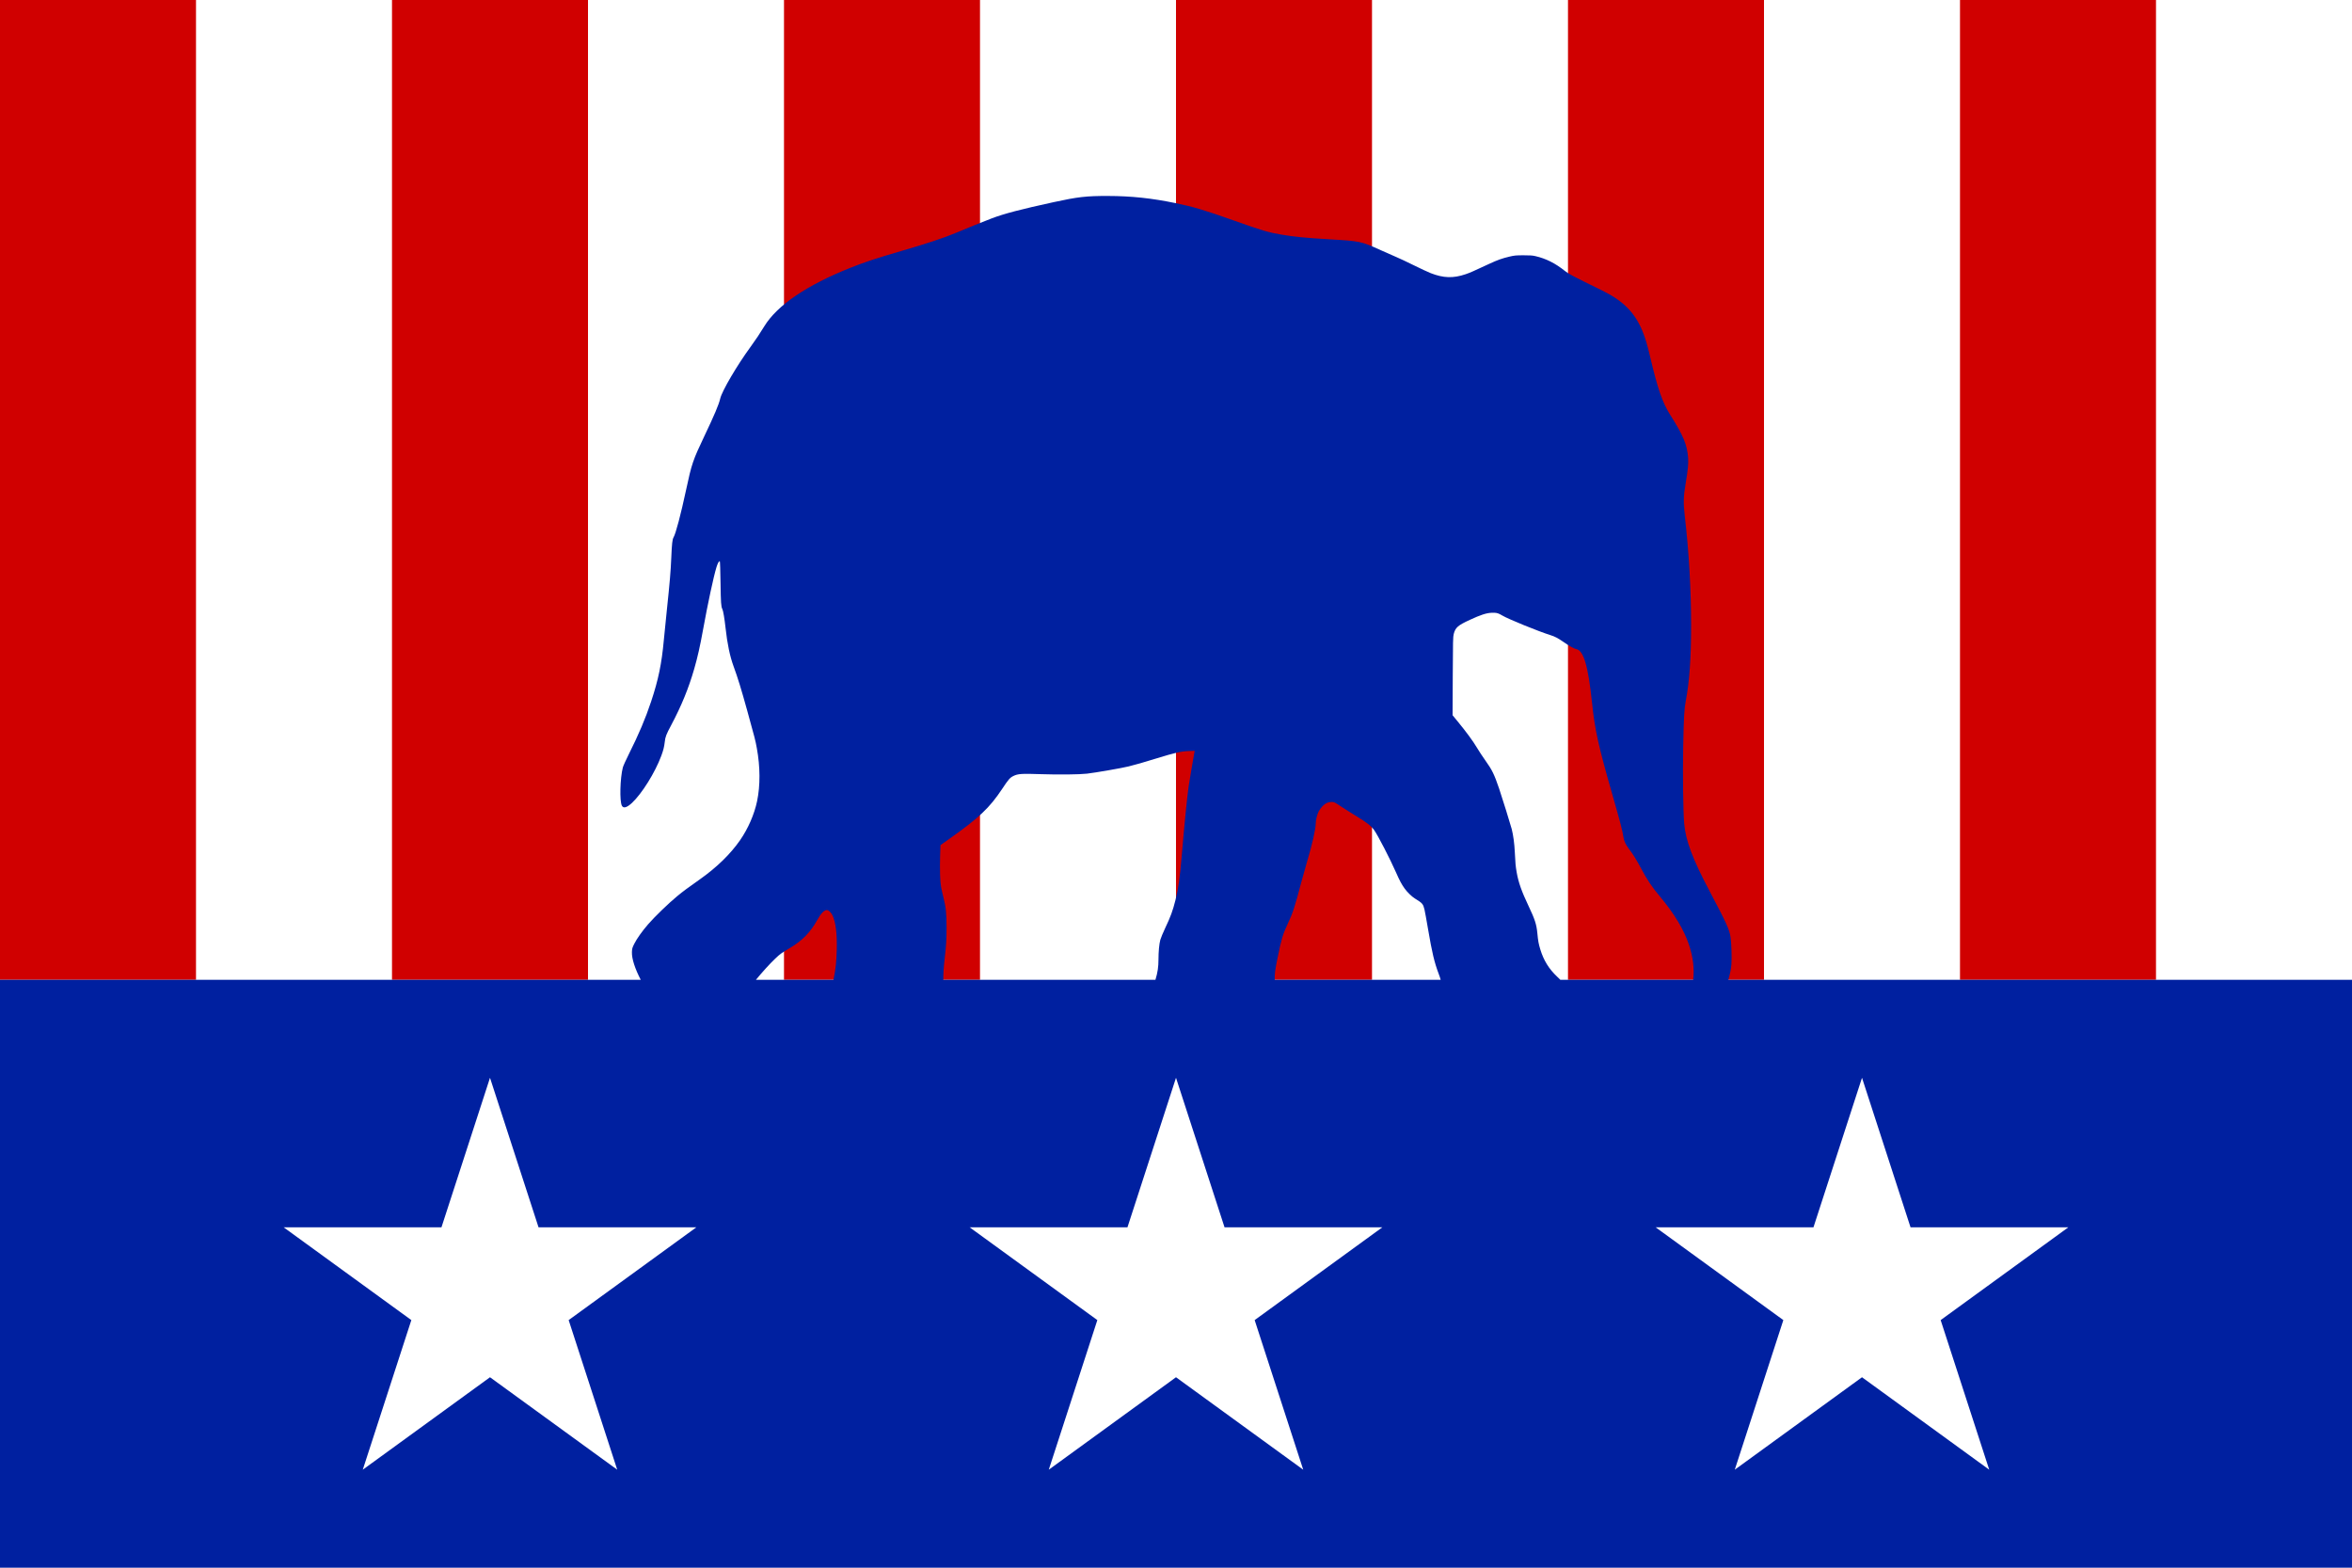
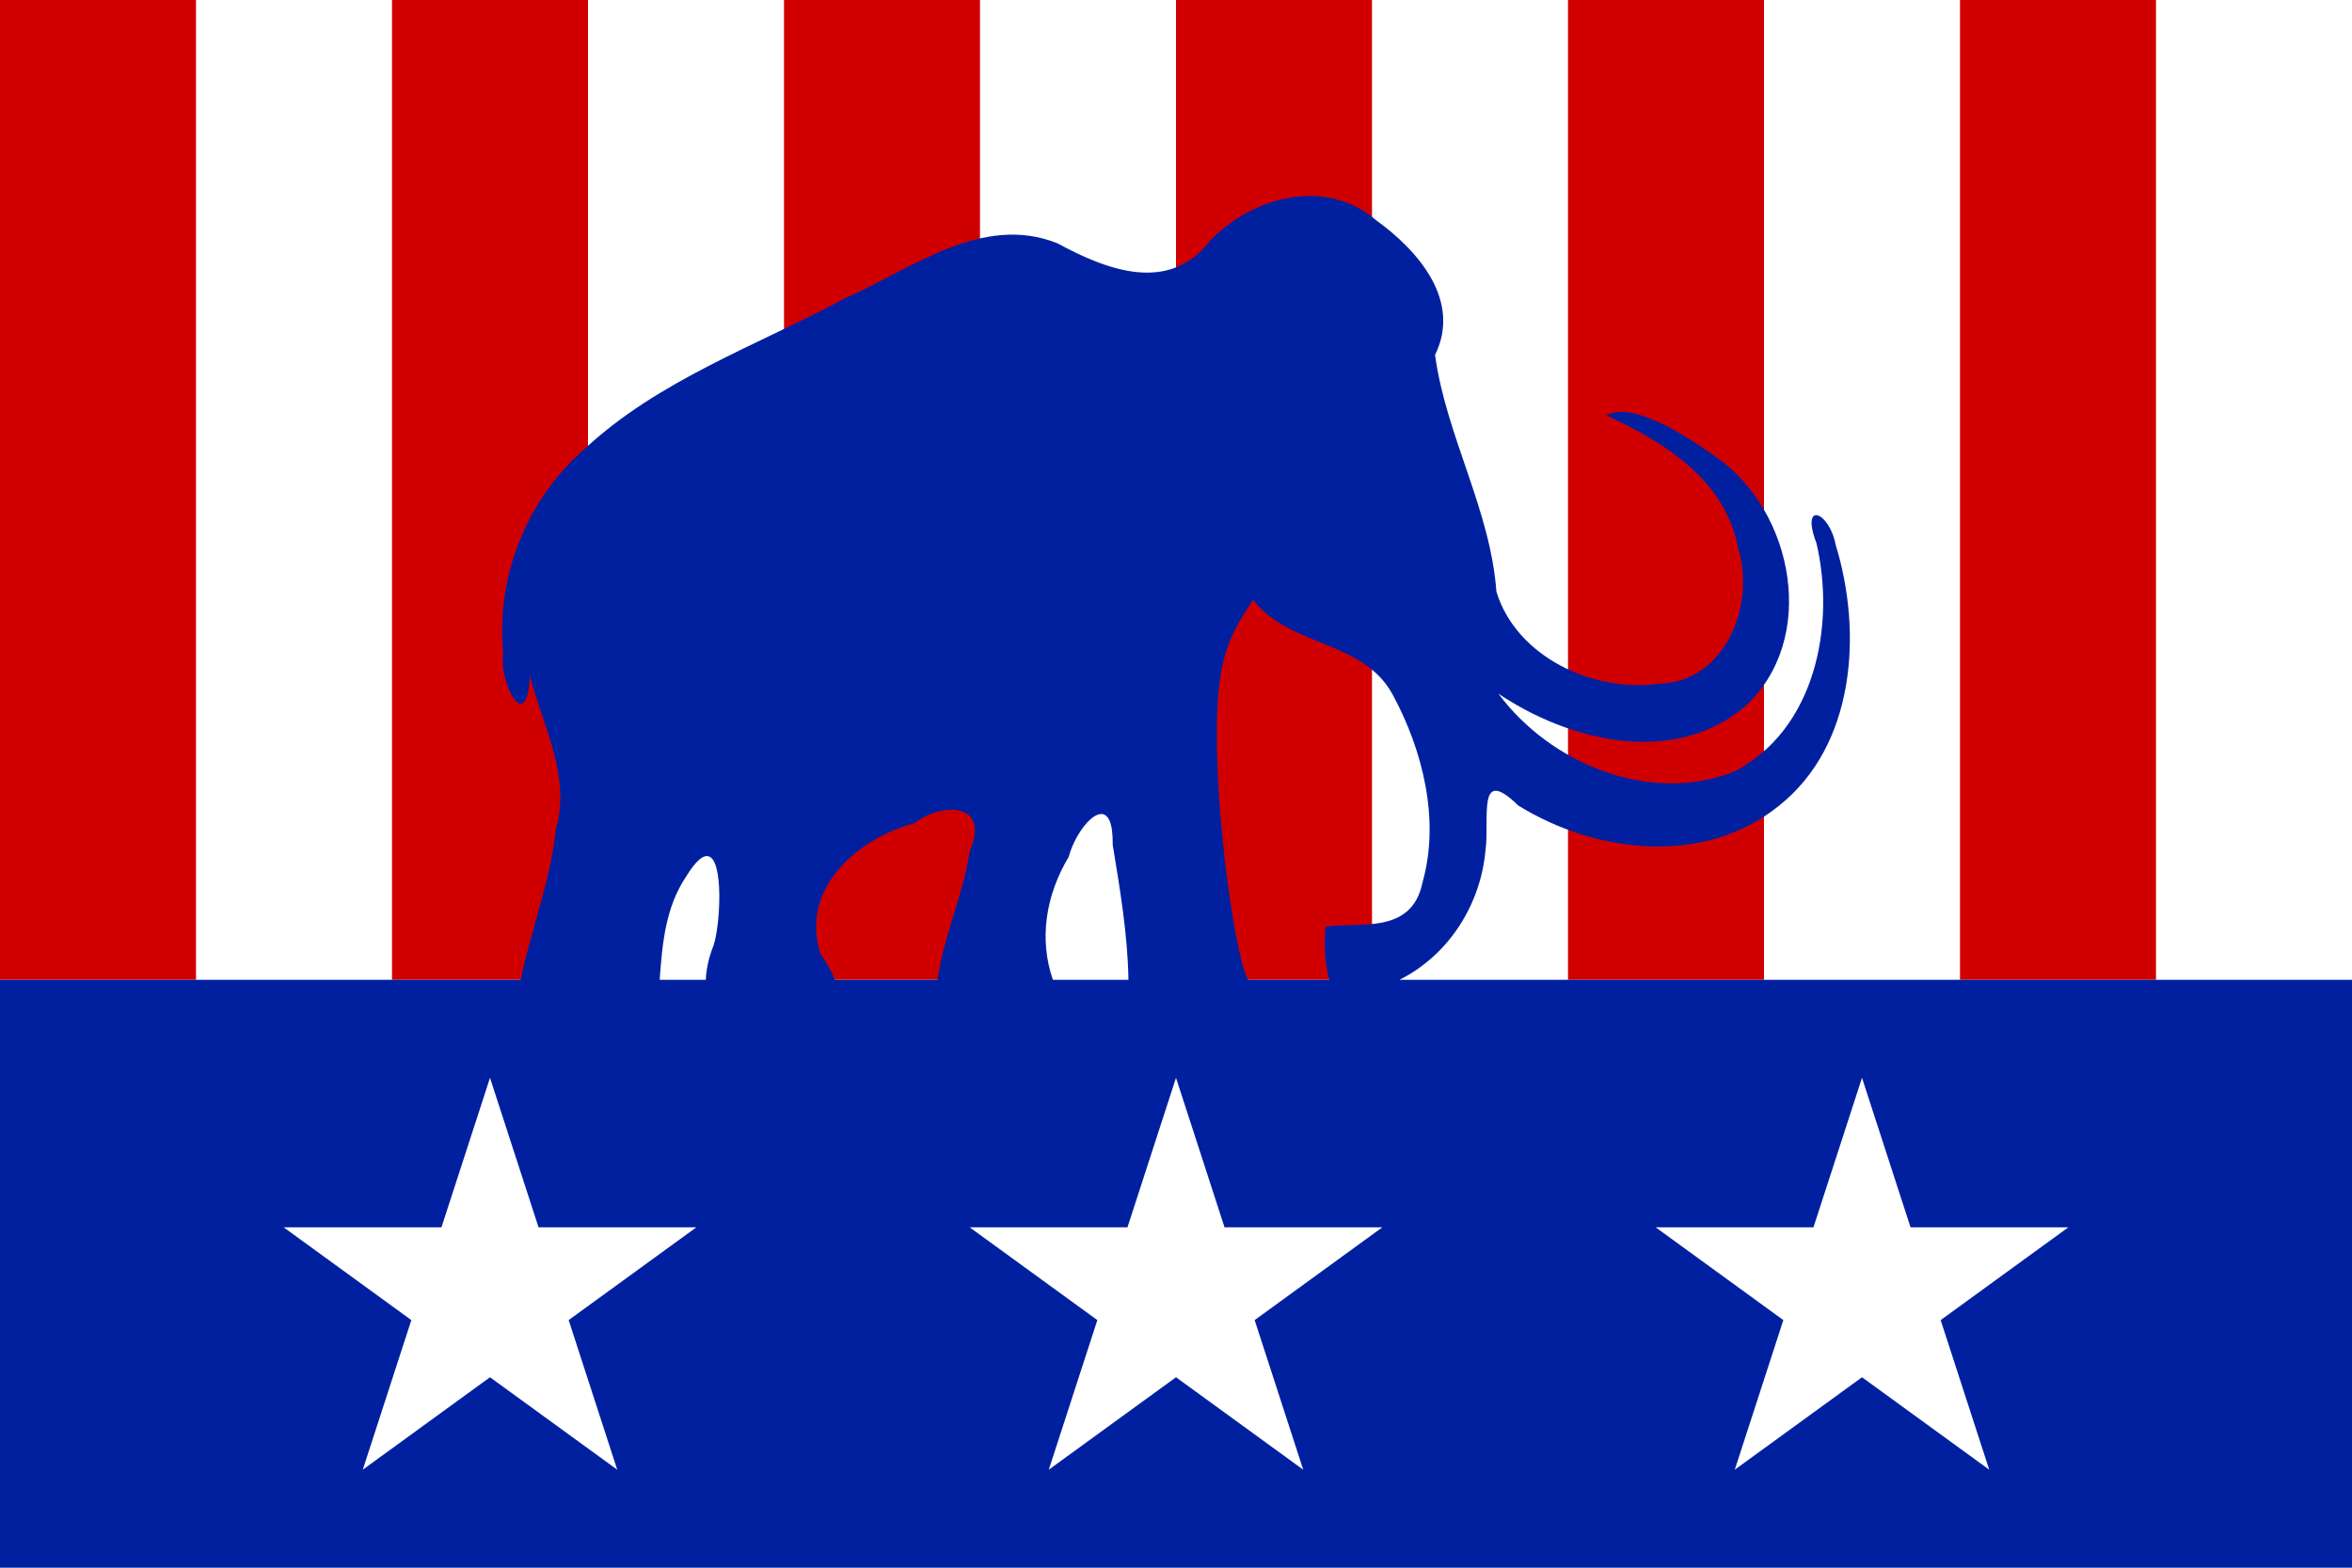
<svg xmlns="http://www.w3.org/2000/svg" xml:space="preserve" id="svg1" width="4608" height="3072" version="1.1" viewBox="0 0 1219.2 812.8">
  <defs id="defs1">
    <style id="style1">.cls-1{fill:#0283c0}.cls-2{fill:#fff}.cls-3{fill:#ef483f}</style>
  </defs>
  <path id="rect1" d="M 0,0 V 812.8 H 1219.2 V 0 Z" style="display:inline;fill:#fff;fill-opacity:1;fill-rule:evenodd;stroke:none;stroke-width:8.467;stroke-linecap:round;stroke-linejoin:round" />
  <path id="path2" fill="#e00000" d="M 3.6576e-4,-6.15985e-6 0,508 H 101.599 L 101.6,-6.15985e-6 Z m 203.2,0 L 203.2,508 H 304.8 L 304.8,-6.15985e-6 Z m 203.199,0 L 406.399,508 H 508 L 508.001,-6.15985e-6 Z m 203.2,0 L 609.6,508 H 711.199 L 711.199,-6.15985e-6 Z m 203.2,0 L 812.8,508 H 914.399 L 914.4,-6.15985e-6 Z m 203.199,0 -4e-4,508 h 101.601 l 4e-4,-508 z" paint-order="stroke fill markers" style="display:inline;stroke-width:1;fill:#d00000;fill-opacity:1" />
-   <path id="path3" d="M 382.861 67.734 C 375.408 67.717 372.481 68.051 364.101 69.876 C 352.811 72.334 346.986 73.859 342.775 75.46 C 339.848 76.573 333.87 78.992 330.028 80.618 C 326.372 82.165 319.799 84.338 311.348 86.791 C 302.988 89.217 298.896 90.57 293.87 92.567 C 278.846 98.54 268.555 105.533 264.127 112.78 C 262.677 115.164 261.128 117.486 259.482 119.74 C 254.69 126.292 249.504 135.124 248.888 137.782 C 248.406 139.859 246.938 143.328 243.361 150.847 C 239.459 159.048 239.013 160.364 237.103 169.309 C 235.308 177.714 233.514 184.502 232.761 185.742 C 232.354 186.412 232.18 187.982 231.979 192.776 C 231.784 197.452 231.46 201.279 230.469 210.656 C 230.097 214.155 229.745 217.655 229.413 221.158 C 228.661 229.426 227.523 234.938 225.012 242.485 C 223.048 248.385 220.785 253.729 217.318 260.657 C 216.308 262.677 215.373 264.753 215.24 265.271 C 214.282 269.015 214.082 276.898 214.906 278.491 C 215.428 279.5 216.654 279.155 218.419 277.504 C 221.841 274.303 226.37 267.031 228.496 261.324 C 229.23 259.356 229.524 258.194 229.715 256.514 C 229.929 254.626 230.179 253.971 231.983 250.581 C 235.472 244.021 237.985 237.871 239.906 231.199 C 241.083 227.109 241.899 223.489 242.962 217.63 C 244.626 208.47 246.576 199.387 247.6 196.033 C 248.03 194.623 248.514 193.788 248.76 194.033 C 248.833 194.105 248.94 197.425 248.997 201.408 C 249.095 208.308 249.191 209.701 249.621 210.507 C 249.917 211.058 250.381 213.785 250.737 217.06 C 251.327 222.478 252.235 226.832 253.494 230.272 C 254.988 234.358 256.14 238.102 258.262 245.771 C 260.918 255.371 261.029 255.803 261.543 258.598 C 262.727 265.03 262.76 271.54 261.635 276.908 C 260.675 281.49 258.535 286.402 255.743 290.427 C 252.42 295.216 247.694 299.816 241.865 303.935 C 237.216 307.22 236.328 307.88 234.042 309.747 C 231.188 312.079 226.185 316.913 223.999 319.449 C 221.861 321.929 220.063 324.463 219.182 326.238 C 218.5 327.611 218.424 327.88 218.378 329.054 C 218.288 331.399 219.489 334.931 221.426 338.667 L -0 338.667 L 0 541.867 L 812.8 541.867 L 812.8 338.667 L 597.273 338.667 C 598.005 336.015 598.213 334.941 598.346 333.168 C 598.511 330.973 598.339 325.814 598.036 323.858 C 597.636 321.271 596.576 318.946 590.913 308.239 C 584.901 296.87 582.54 290.608 582.021 284.654 C 581.663 280.544 581.494 267.627 581.676 258.222 C 581.876 247.875 582.033 245.075 582.572 242.243 C 583.838 235.597 584.412 227.475 584.412 216.107 C 584.412 203.787 583.652 190.634 582.232 178.426 C 581.695 173.817 581.758 171.591 582.562 166.868 C 583.282 162.646 583.514 160.267 583.388 158.424 C 583.067 153.742 581.812 150.697 577.193 143.396 C 574.503 139.144 572.894 134.502 570.3 123.508 C 569.29 119.228 568.586 116.858 567.635 114.528 C 564.978 108.02 560.96 103.976 553.549 100.348 C 543.272 95.318 542.168 94.738 540.797 93.648 C 537.423 90.963 534.297 89.392 530.619 88.532 C 529.608 88.296 528.726 88.233 526.451 88.24 C 523.871 88.247 523.361 88.295 521.652 88.695 C 519.163 89.278 517.495 89.872 514.745 91.153 C 508.963 93.848 508.058 94.246 506.485 94.783 C 502.211 96.24 498.823 96.134 494.403 94.406 C 493.505 94.056 490.861 92.822 488.526 91.666 C 486.191 90.51 483.522 89.254 482.596 88.875 C 481.67 88.495 479.253 87.429 477.225 86.505 C 470.402 83.395 470.131 83.339 459.105 82.695 C 451.177 82.233 447.115 81.832 442.75 81.082 C 438.185 80.297 436.386 79.762 426.477 76.249 C 416.131 72.581 412.519 71.501 406.272 70.212 C 397.94 68.492 390.946 67.752 382.862 67.734 L 382.861 67.734 z M 516.504 211.8 C 517.451 211.847 518.047 212.093 519.166 212.758 C 521.261 214.001 531.628 218.223 535.83 219.544 C 537.39 220.034 538.363 220.547 540.4 221.954 C 542.461 223.377 543.995 224.234 544.693 224.356 C 547.266 224.802 548.841 230.164 550.184 243.045 C 551.151 252.317 552.406 257.965 557.237 274.793 C 559.867 283.957 560.727 287.251 561.002 289.233 C 561.205 290.691 561.819 291.999 563.044 293.583 C 564.299 295.206 565.594 297.296 567.087 300.109 C 569.229 304.142 570.834 306.531 573.681 309.927 C 578.589 315.78 581.96 321.397 583.681 326.584 C 585.091 330.837 585.575 334.766 585.124 338.667 L 539.22 338.667 C 538.832 338.291 538.533 337.979 538.093 337.564 C 535.286 334.914 533.448 331.943 532.319 328.232 C 531.691 326.168 531.544 325.364 531.269 322.495 C 530.983 319.5 530.399 317.703 528.225 313.135 C 525.846 308.133 524.734 304.976 524.132 301.519 C 523.751 299.325 523.674 298.493 523.484 294.515 C 523.343 291.551 522.966 288.734 522.424 286.578 C 522.077 285.201 518.994 275.302 518.054 272.548 C 516.368 267.608 515.645 266.133 513.308 262.856 C 512.368 261.538 511.044 259.526 510.366 258.384 C 509.044 256.159 506.701 252.967 503.789 249.424 L 501.981 247.224 L 502.041 233.71 C 502.095 221.491 502.127 220.093 502.381 219.125 C 502.961 216.9 503.796 216.169 507.948 214.25 C 511.678 212.526 513.603 211.896 515.408 211.81 C 515.834 211.79 516.188 211.784 516.504 211.8 z M 412.863 259.518 L 412.778 259.9 C 412.638 260.531 410.958 270.451 410.773 271.746 C 410.275 275.208 409.23 285.668 408.434 295.156 C 407.728 303.565 407.242 307.052 406.204 311.147 C 405.259 314.878 404.54 316.835 402.654 320.813 C 401.923 322.357 401.174 324.161 400.989 324.822 C 400.597 326.229 400.346 328.897 400.341 331.715 C 400.337 334.181 400.079 336.073 399.296 338.667 L 325.977 338.667 C 325.965 336.855 326.109 334.337 326.404 331.795 C 326.988 326.765 327.114 324.762 327.114 320.571 C 327.115 315.777 326.874 313.491 326.013 310.118 C 325.715 308.95 325.448 307.774 325.213 306.591 C 324.876 304.745 324.745 300.311 324.893 295.761 L 325.013 292.116 L 328.002 290 C 338.327 282.692 341.945 279.273 346.305 272.708 C 348.53 269.358 349.006 268.809 350.202 268.222 C 351.793 267.442 353.027 267.36 359.772 267.588 C 365.872 267.794 372.977 267.715 375.646 267.411 C 378.506 267.086 387.748 265.478 389.996 264.914 C 392.77 264.219 394.542 263.711 399.457 262.199 C 406.045 260.173 408.082 259.701 410.65 259.603 L 412.863 259.518 z M 460.173 277.2 L 460.173 277.2 L 460.174 277.2 C 461.055 277.198 461.15 277.244 463.46 278.775 C 464.769 279.642 467.18 281.165 468.818 282.158 C 472.25 284.241 473.833 285.481 474.854 286.889 C 476.106 288.615 480.327 296.779 482.421 301.523 C 483.687 304.393 484.358 305.651 485.396 307.099 C 486.322 308.389 487.875 309.901 488.961 310.568 C 491.581 312.177 491.799 312.428 492.277 314.41 C 492.427 315.026 492.98 318.071 493.509 321.177 C 494.889 329.289 495.679 332.612 497.169 336.577 C 497.487 337.423 497.712 338.077 497.868 338.667 L 440.512 338.667 C 440.44 336.878 440.675 335.082 441.474 331.167 C 442.812 324.617 443.299 322.967 444.916 319.529 C 446.76 315.608 447.376 313.729 449.704 304.938 C 450.324 302.601 451.199 299.462 451.651 297.963 C 453.446 292.006 454.696 286.483 454.696 284.503 C 454.696 283.453 455.19 281.486 455.714 280.453 C 455.932 280.022 456.459 279.283 456.884 278.81 C 457.856 277.728 458.931 277.202 460.173 277.2 z M 285.746 314.558 C 286.33 314.558 287.209 315.385 287.678 316.376 C 288.807 318.763 289.298 322.656 289.166 328.188 C 289.066 332.345 288.789 335.019 288.036 338.667 L 261.23 338.667 C 263.472 335.957 265.93 333.218 267.852 331.393 C 269.657 329.68 269.983 329.444 273.139 327.571 C 277.217 325.15 280.074 322.224 282.324 318.166 C 283.662 315.752 284.794 314.558 285.746 314.558 z" style="display:inline;stroke-width:.667;fill:#0020a0;fill-opacity:1" transform="matrix(1.499999,0,0,1.499999,3.6576e-4,-6.1598501e-6)" />
-   <path id="path4" fill="#fff" d="m 254,558.799 -25.164,77.538 h -81.783 l 66.171,48.094 -25.174,77.568 65.95,-47.932 65.952,47.932 -25.176,-77.568 66.172,-48.094 H 279.165 Z m 355.6,0 -25.165,77.538 h -81.783 l 66.172,48.094 -25.174,77.568 65.95,-47.932 65.95,47.932 -25.176,-77.568 66.172,-48.094 h -81.781 z m 355.6,0 -25.165,77.538 h -81.783 l 66.172,48.094 -25.176,77.568 65.952,-47.932 65.95,47.932 -25.176,-77.568 66.172,-48.094 h -81.783 z" style="display:inline;stroke-width:1" />
+   <path id="path3" style="display:inline;fill:#0020a0;fill-opacity:1;stroke-width:0.667" d="M 453.789 67.751 C 440.976 67.364 427.803 73.442 418.514 82.801 C 404.256 101.89 382.455 93.321 365.38 84.079 C 339.415 73.718 315.102 92.925 292.407 102.902 C 261.757 119.393 227.494 131.297 201.753 155.427 C 181.86 172.86 171.343 199.583 173.899 225.9 C 172.362 236.294 182.356 254.602 183.068 233.517 C 187.639 250.987 197.412 268.263 192.077 286.86 C 190.195 304.595 183.51 321.357 179.951 338.667 L -0 338.667 L 0 541.867 L 812.8 541.867 L 812.8 338.667 L 483.628 338.667 C 500.53 330.19 511.661 312.892 513.367 293.815 C 514.832 282.803 510.254 264.315 524.674 278.423 C 551.528 295 588.881 299.468 614.729 278.543 C 641.165 257.598 643.647 218.534 634.381 188.36 C 632.137 176.643 622.104 172.98 627.73 187.753 C 634.399 216.345 627.263 252.395 599.116 266.801 C 570.048 278.149 535.785 263.977 517.829 239.772 C 542.256 256.182 578.064 265.022 602.806 244.382 C 628.476 221.233 620.015 176.751 593.098 158.016 C 583.017 150.902 564.524 138.533 555.079 143.567 C 575.01 152.677 596.399 166.01 600.633 189.384 C 606.815 208.994 596.266 235.858 573.184 236.341 C 550.655 239.487 523.935 227.023 517.122 204.464 C 515.042 176.089 499.722 150.619 495.925 122.689 C 505.132 103.895 490.143 86.659 475.55 76.119 C 469.037 70.544 461.478 67.983 453.789 67.751 z M 433.036 207.294 C 445.685 223.746 470.93 221.135 481.236 240.007 C 491.721 259.374 497.715 283.49 491.554 305.141 C 487.844 323.246 469.411 318.617 458.111 320.278 C 457.567 325.584 457.71 333.075 459.425 338.667 L 431.329 338.667 C 427.482 332.497 421.183 291.075 420.543 259.138 C 419.904 227.201 424.81 220.066 433.036 207.294 z M 328.367 279.882 C 334.99 279.71 339.7 283.912 335.063 294.286 C 333.003 309.013 325.991 323.825 324.007 338.667 L 288.53 338.667 C 287.214 335.532 285.596 332.487 283.609 329.911 C 276.198 307.278 296.138 289.898 315.986 284.528 C 319.731 281.663 324.393 279.985 328.367 279.882 z M 380.659 281.362 C 382.969 281.431 384.65 284.353 384.525 291.989 C 387.06 307.476 389.707 323.02 389.964 338.667 L 363.859 338.667 C 359.036 324.795 361.286 309.545 369.327 296.18 C 371.214 289.059 376.809 281.248 380.659 281.362 z M 244.837 295.962 C 250.115 297.387 248.95 319.614 246.591 326.797 C 244.972 330.75 244.105 334.779 243.904 338.667 L 227.968 338.667 C 228.886 326.302 229.872 313.698 237.218 302.798 C 240.603 297.323 243.078 295.487 244.837 295.962 z M 169.333 372.533 L 186.11 424.225 L 240.632 424.225 L 196.517 456.288 L 213.301 508 L 169.333 476.045 L 125.366 508 L 142.149 456.288 L 98.035 424.225 L 152.557 424.225 L 169.333 372.533 z M 406.4 372.533 L 423.177 424.225 L 477.698 424.225 L 433.583 456.288 L 450.367 508 L 406.4 476.045 L 362.433 508 L 379.216 456.288 L 335.101 424.225 L 389.623 424.225 L 406.4 372.533 z M 643.467 372.533 L 660.243 424.225 L 714.765 424.225 L 670.65 456.288 L 687.434 508 L 643.467 476.045 L 599.499 508 L 616.283 456.288 L 572.168 424.225 L 626.69 424.225 L 643.467 372.533 z " transform="matrix(1.499999,0,0,1.499999,3.6576e-4,-6.1598501e-6)" />
</svg>
